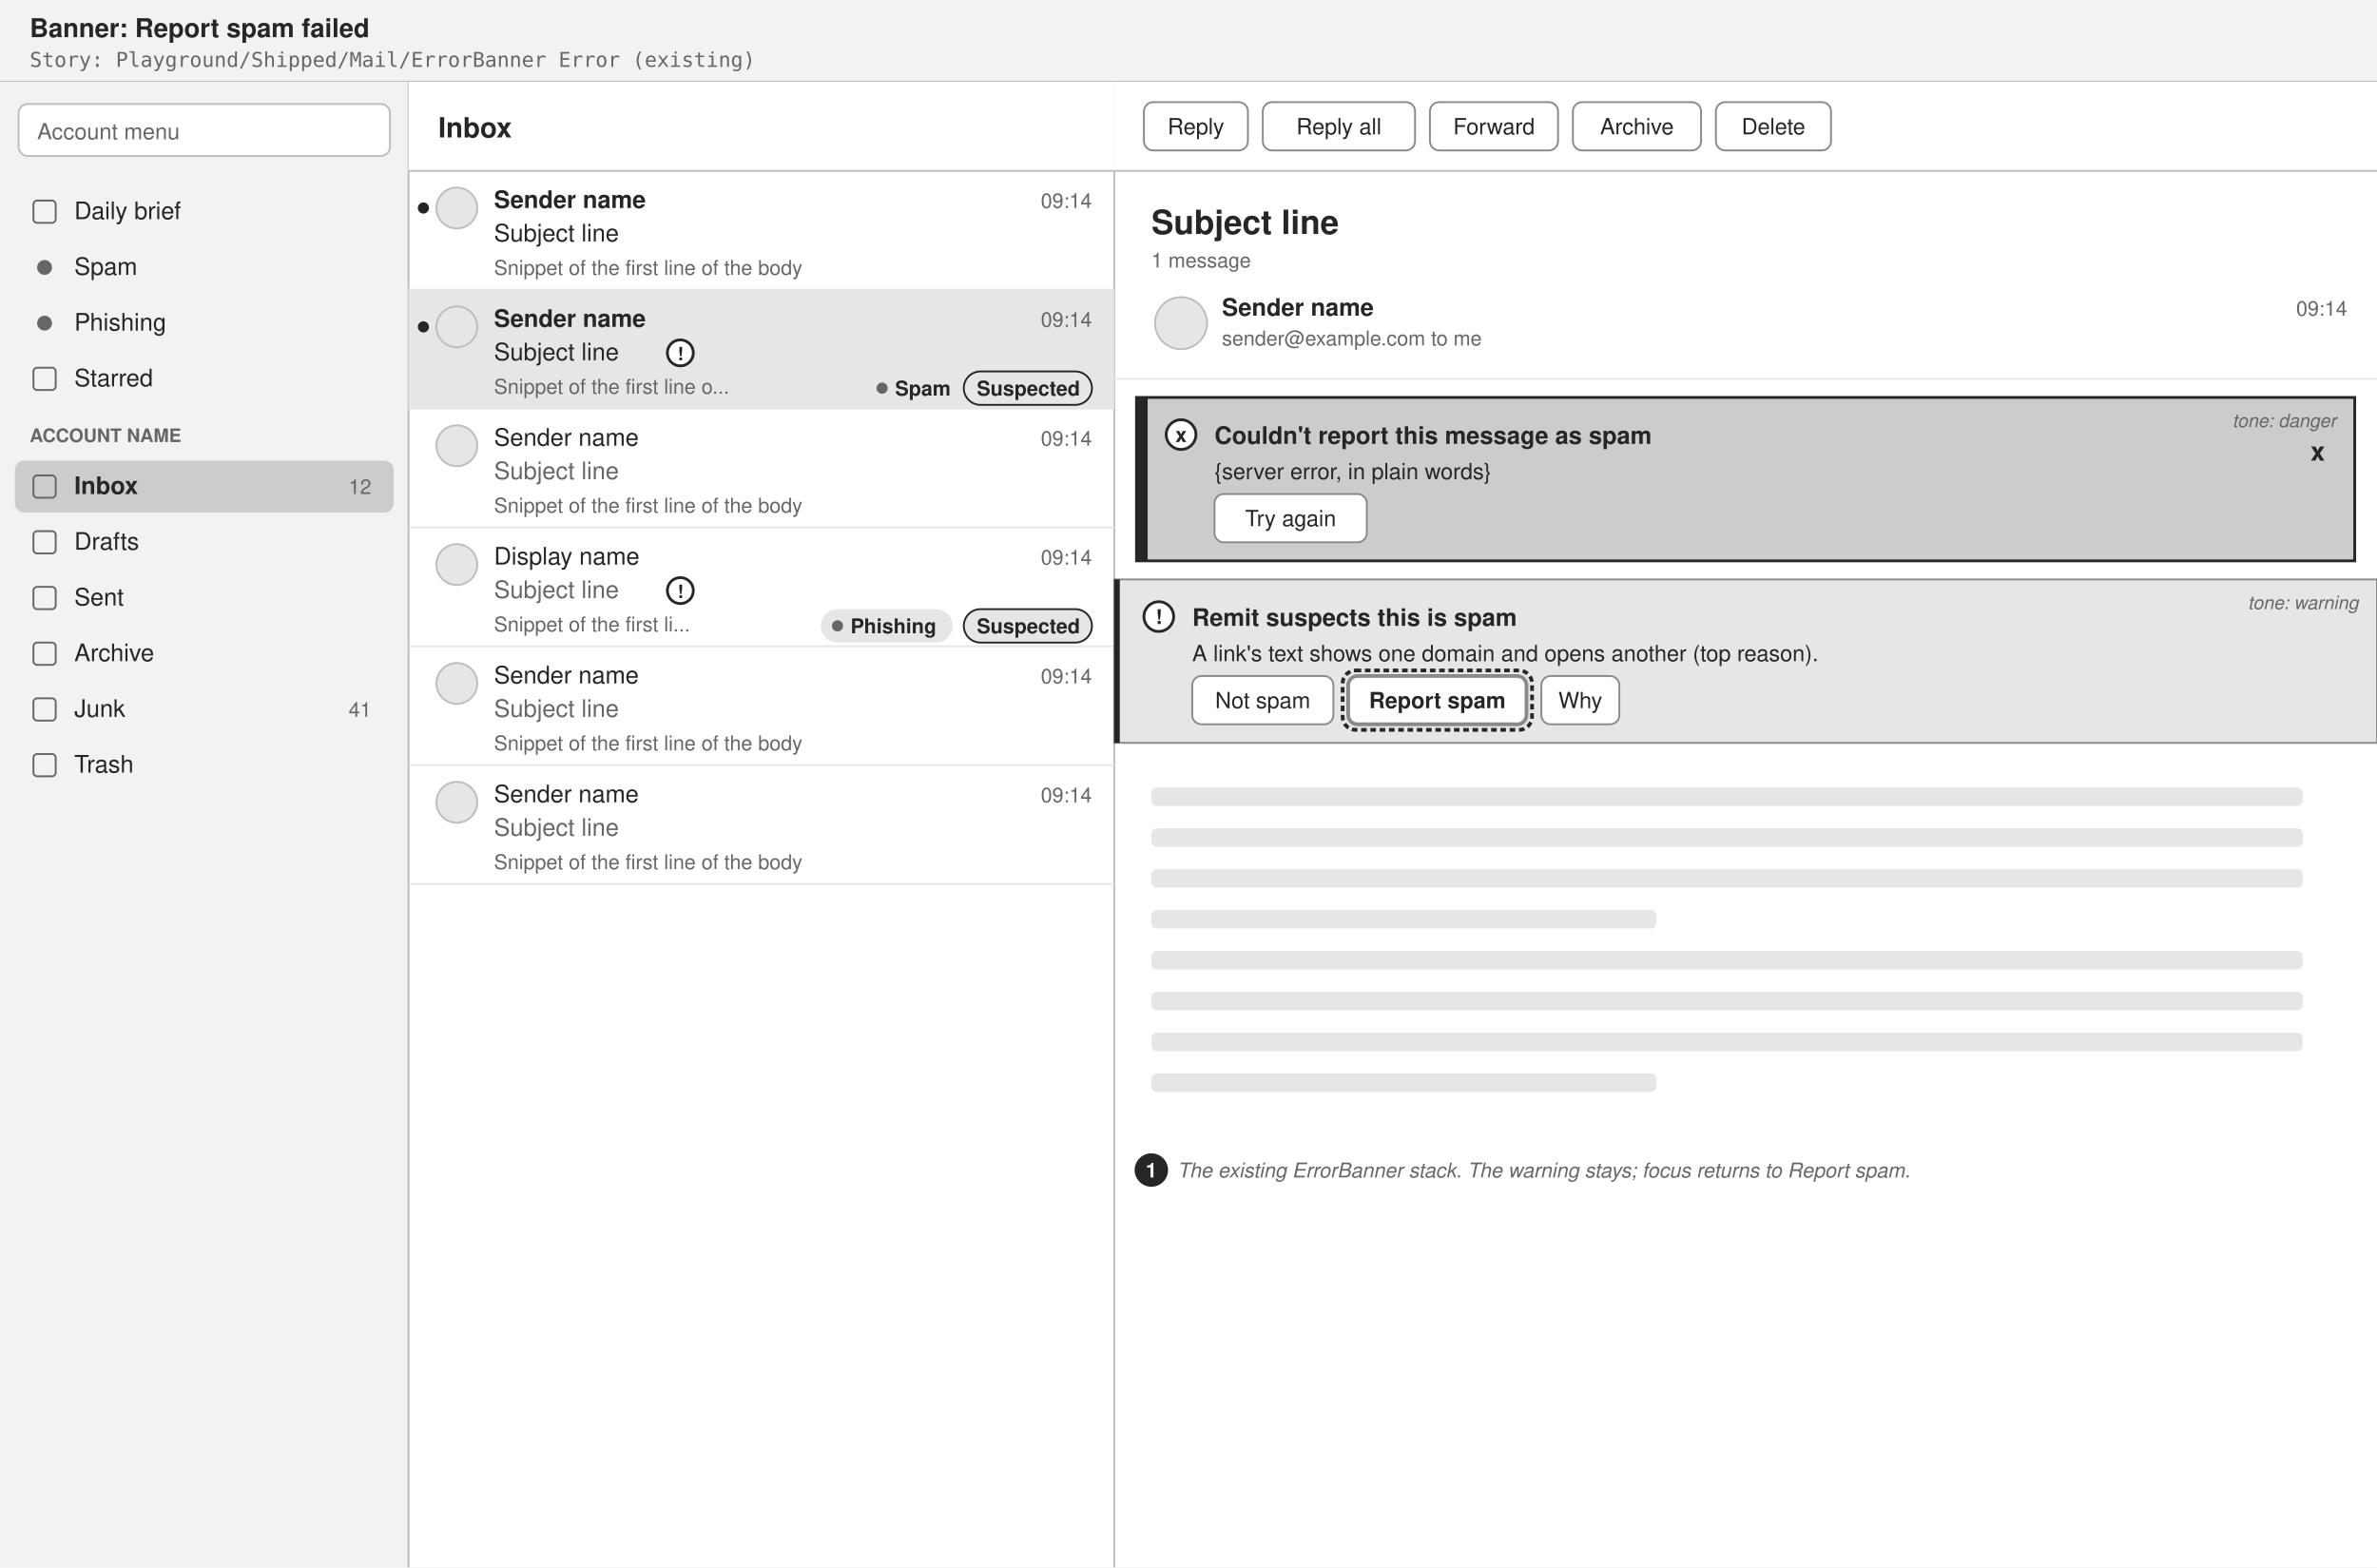
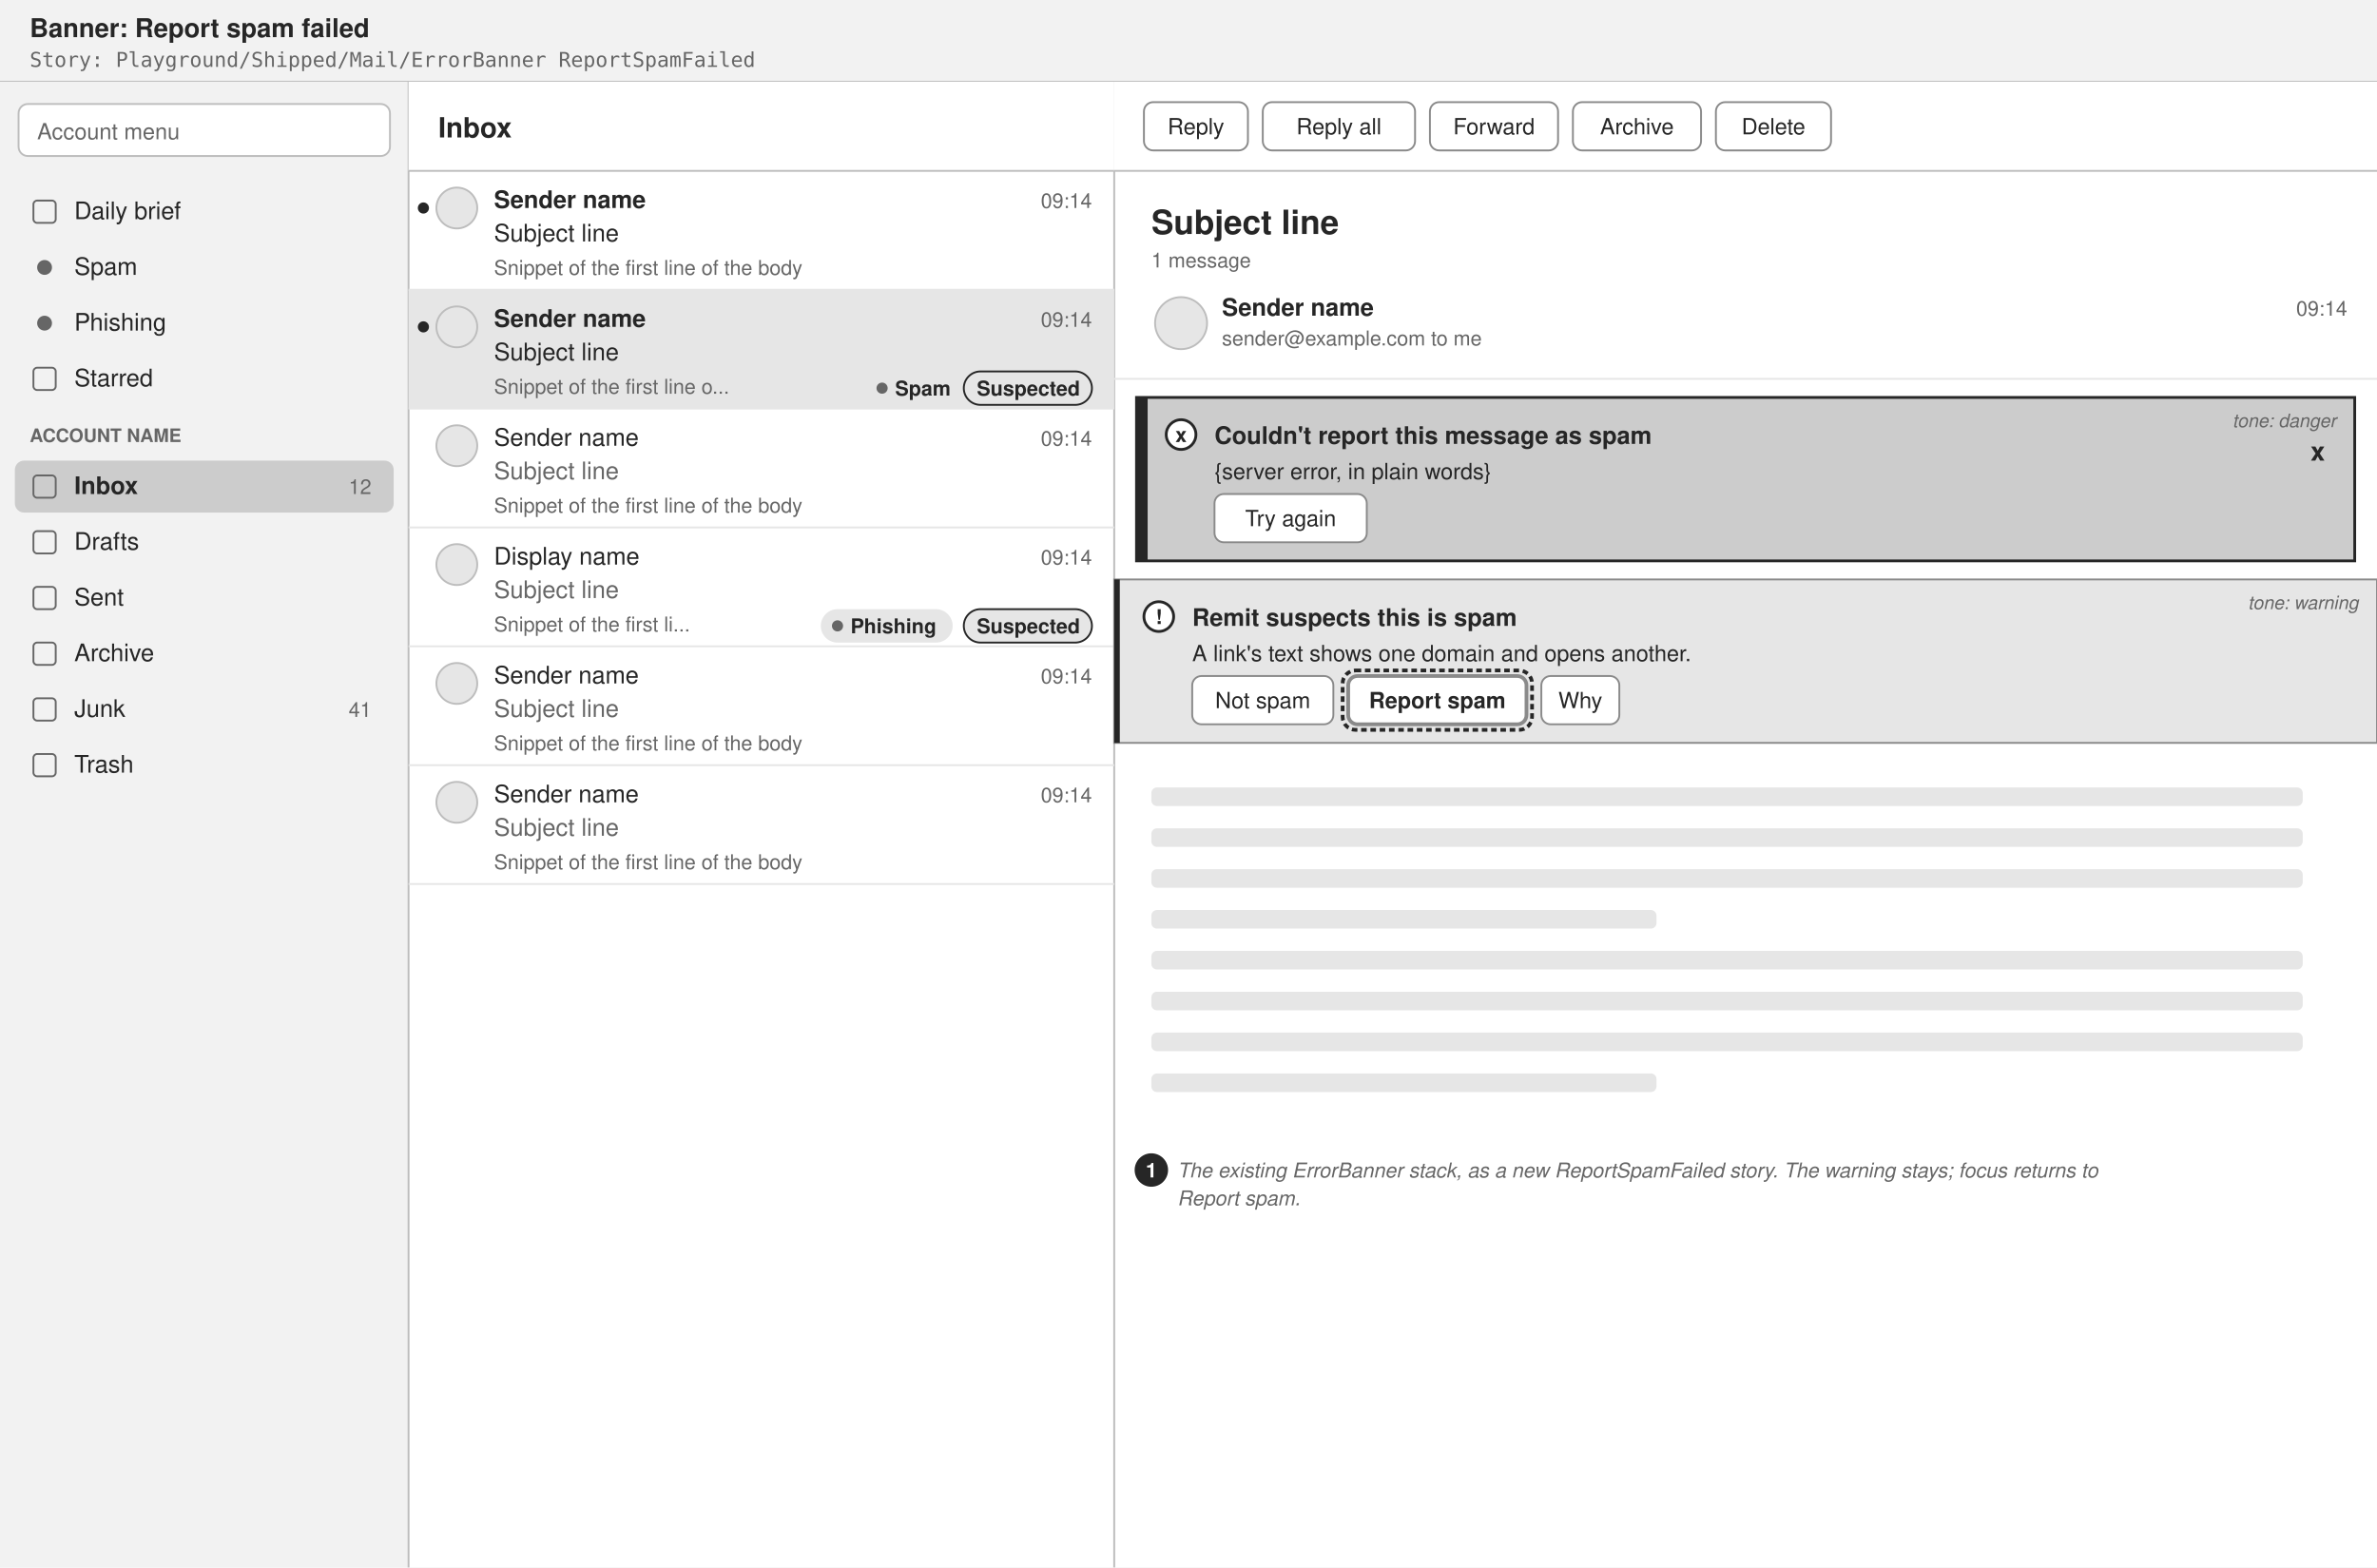
<svg xmlns="http://www.w3.org/2000/svg" width="1280" height="844" viewBox="0 0 1280 844" font-family="Helvetica, Arial, sans-serif">
  <rect x="0" y="0" width="1280" height="844" fill="#ffffff" stroke="none" stroke-width="1" />
  <rect x="0" y="0" width="1280" height="44" fill="#f2f2f2" stroke="none" stroke-width="1" />
  <line x1="0" y1="44" x2="1280" y2="44" stroke="#bdbdbd" stroke-width="1" />
  <text x="16" y="20" font-size="14" fill="#262626" font-weight="700">Banner: Report spam failed</text>
-   <text x="16" y="36" font-size="11" fill="#666666" font-family="monospace">Story: Playground/Shipped/Mail/ErrorBanner Error (existing)</text>
+   <text x="16" y="36" font-size="11" fill="#666666" font-family="monospace">Story: Playground/Shipped/Mail/ErrorBanner ReportSpamFailed</text>
  <g transform="translate(0,44)">
    <rect x="0" y="0" width="220" height="800" fill="#f2f2f2" stroke="none" stroke-width="1" />
    <line x1="220" y1="0" x2="220" y2="800" stroke="#bdbdbd" stroke-width="1" />
    <rect x="10" y="12" width="200" height="28" fill="#ffffff" stroke="#bdbdbd" stroke-width="1" rx="5" />
    <text x="20" y="31" font-size="12" fill="#666666">Account menu</text>
    <rect x="18" y="64" width="12" height="12" fill="none" stroke="#666666" stroke-width="1" rx="2" />
    <text x="40" y="74" font-size="13" fill="#262626" font-weight="400">Daily brief</text>
    <circle cx="24" cy="100" r="4" fill="#666666" />
    <text x="40" y="104" font-size="13" fill="#262626" font-weight="400">Spam</text>
    <circle cx="24" cy="130" r="4" fill="#666666" />
    <text x="40" y="134" font-size="13" fill="#262626" font-weight="400">Phishing</text>
    <rect x="18" y="154" width="12" height="12" fill="none" stroke="#666666" stroke-width="1" rx="2" />
    <text x="40" y="164" font-size="13" fill="#262626" font-weight="400">Starred</text>
    <text x="16" y="194" font-size="10" fill="#666666" font-weight="700">ACCOUNT NAME</text>
    <rect x="8" y="204" width="204" height="28" fill="#cccccc" stroke="none" stroke-width="1" rx="5" />
    <rect x="18" y="212" width="12" height="12" fill="none" stroke="#666666" stroke-width="1" rx="2" />
    <text x="40" y="222" font-size="13" fill="#262626" font-weight="600">Inbox</text>
    <text x="200" y="222" font-size="11" fill="#666666" text-anchor="end">12</text>
    <rect x="18" y="242" width="12" height="12" fill="none" stroke="#666666" stroke-width="1" rx="2" />
    <text x="40" y="252" font-size="13" fill="#262626" font-weight="400">Drafts</text>
    <rect x="18" y="272" width="12" height="12" fill="none" stroke="#666666" stroke-width="1" rx="2" />
    <text x="40" y="282" font-size="13" fill="#262626" font-weight="400">Sent</text>
    <rect x="18" y="302" width="12" height="12" fill="none" stroke="#666666" stroke-width="1" rx="2" />
    <text x="40" y="312" font-size="13" fill="#262626" font-weight="400">Archive</text>
    <rect x="18" y="332" width="12" height="12" fill="none" stroke="#666666" stroke-width="1" rx="2" />
    <text x="40" y="342" font-size="13" fill="#262626" font-weight="400">Junk</text>
    <text x="200" y="342" font-size="11" fill="#666666" text-anchor="end">41</text>
    <rect x="18" y="362" width="12" height="12" fill="none" stroke="#666666" stroke-width="1" rx="2" />
    <text x="40" y="372" font-size="13" fill="#262626" font-weight="400">Trash</text>
    <line x1="600" y1="0" x2="600" y2="800" stroke="#bdbdbd" stroke-width="1" />
    <rect x="220" y="0" width="380" height="48" fill="#ffffff" stroke="none" stroke-width="1" />
    <line x1="220" y1="48" x2="600" y2="48" stroke="#bdbdbd" stroke-width="1" />
    <text x="236" y="30" font-size="15" fill="#262626" font-weight="700">Inbox</text>
    <circle cx="228" cy="68" r="3" fill="#262626" />
    <circle cx="246" cy="68" r="11" fill="#e6e6e6" stroke="#bdbdbd" />
    <text x="266" y="68" font-size="13" fill="#262626" font-weight="700">Sender name</text>
    <text x="588" y="68" font-size="11" fill="#666666" text-anchor="end">09:14</text>
    <text x="266" y="86" font-size="13" fill="#262626">Subject line</text>
    <text x="266" y="104" font-size="11" fill="#666666">Snippet of the first line of the body</text>
    <line x1="220" y1="112" x2="600" y2="112" stroke="#e6e6e6" stroke-width="1" />
    <rect x="220" y="112" width="380" height="64" fill="#e6e6e6" stroke="none" stroke-width="1" />
    <circle cx="228" cy="132" r="3" fill="#262626" />
    <circle cx="246" cy="132" r="11" fill="#e6e6e6" stroke="#bdbdbd" />
    <text x="266" y="132" font-size="13" fill="#262626" font-weight="700">Sender name</text>
    <text x="588" y="132" font-size="11" fill="#666666" text-anchor="end">09:14</text>
    <text x="266" y="150" font-size="13" fill="#262626">Subject line</text>
-     <circle cx="366.36" cy="146" r="7" fill="#ffffff" stroke="#262626" stroke-width="1.5" />
-     <text x="366.36" y="150" font-size="10" fill="#262626" font-weight="700" text-anchor="middle">!</text>
    <rect x="519" y="156" width="69" height="18" fill="#e6e6e6" stroke="#262626" stroke-width="1" rx="9" />
    <text x="526" y="169" font-size="11" fill="#262626" font-weight="600">Suspected</text>
    <rect x="466" y="156" width="47" height="18" fill="#e6e6e6" stroke="none" stroke-width="1" rx="9" />
    <circle cx="475" cy="165" r="3" fill="#666666" />
    <text x="482" y="169" font-size="11" fill="#262626" font-weight="600">Spam</text>
    <text x="266" y="168" font-size="11" fill="#666666">Snippet of the first line o...</text>
    <line x1="220" y1="176" x2="600" y2="176" stroke="#e6e6e6" stroke-width="1" />
    <circle cx="246" cy="196" r="11" fill="#e6e6e6" stroke="#bdbdbd" />
    <text x="266" y="196" font-size="13" fill="#262626" font-weight="500">Sender name</text>
    <text x="588" y="196" font-size="11" fill="#666666" text-anchor="end">09:14</text>
    <text x="266" y="214" font-size="13" fill="#666666">Subject line</text>
    <text x="266" y="232" font-size="11" fill="#666666">Snippet of the first line of the body</text>
    <line x1="220" y1="240" x2="600" y2="240" stroke="#e6e6e6" stroke-width="1" />
    <circle cx="246" cy="260" r="11" fill="#e6e6e6" stroke="#bdbdbd" />
    <text x="266" y="260" font-size="13" fill="#262626" font-weight="500">Display name</text>
    <text x="588" y="260" font-size="11" fill="#666666" text-anchor="end">09:14</text>
    <text x="266" y="278" font-size="13" fill="#666666">Subject line</text>
-     <circle cx="366.36" cy="274" r="7" fill="#ffffff" stroke="#262626" stroke-width="1.5" />
-     <text x="366.36" y="278" font-size="10" fill="#262626" font-weight="700" text-anchor="middle">!</text>
    <rect x="519" y="284" width="69" height="18" fill="#e6e6e6" stroke="#262626" stroke-width="1" rx="9" />
    <text x="526" y="297" font-size="11" fill="#262626" font-weight="600">Suspected</text>
    <rect x="442" y="284" width="71" height="18" fill="#e6e6e6" stroke="none" stroke-width="1" rx="9" />
    <circle cx="451" cy="293" r="3" fill="#666666" />
    <text x="458" y="297" font-size="11" fill="#262626" font-weight="600">Phishing</text>
    <text x="266" y="296" font-size="11" fill="#666666">Snippet of the first li...</text>
    <line x1="220" y1="304" x2="600" y2="304" stroke="#e6e6e6" stroke-width="1" />
    <circle cx="246" cy="324" r="11" fill="#e6e6e6" stroke="#bdbdbd" />
    <text x="266" y="324" font-size="13" fill="#262626" font-weight="500">Sender name</text>
    <text x="588" y="324" font-size="11" fill="#666666" text-anchor="end">09:14</text>
    <text x="266" y="342" font-size="13" fill="#666666">Subject line</text>
    <text x="266" y="360" font-size="11" fill="#666666">Snippet of the first line of the body</text>
    <line x1="220" y1="368" x2="600" y2="368" stroke="#e6e6e6" stroke-width="1" />
    <circle cx="246" cy="388" r="11" fill="#e6e6e6" stroke="#bdbdbd" />
    <text x="266" y="388" font-size="13" fill="#262626" font-weight="500">Sender name</text>
    <text x="588" y="388" font-size="11" fill="#666666" text-anchor="end">09:14</text>
    <text x="266" y="406" font-size="13" fill="#666666">Subject line</text>
    <text x="266" y="424" font-size="11" fill="#666666">Snippet of the first line of the body</text>
    <line x1="220" y1="432" x2="600" y2="432" stroke="#e6e6e6" stroke-width="1" />
    <rect x="600" y="0" width="680" height="48" fill="#ffffff" stroke="none" stroke-width="1" />
    <line x1="600" y1="48" x2="1280" y2="48" stroke="#bdbdbd" stroke-width="1" />
    <rect x="616" y="11" width="56" height="26" fill="#ffffff" stroke="#8a8a8a" stroke-width="1" rx="5" />
    <text x="644" y="28.32" font-size="12" fill="#262626" font-weight="500" text-anchor="middle">Reply</text>
    <rect x="680" y="11" width="82" height="26" fill="#ffffff" stroke="#8a8a8a" stroke-width="1" rx="5" />
    <text x="721" y="28.32" font-size="12" fill="#262626" font-weight="500" text-anchor="middle">Reply all</text>
    <rect x="770" y="11" width="69" height="26" fill="#ffffff" stroke="#8a8a8a" stroke-width="1" rx="5" />
    <text x="804.5" y="28.32" font-size="12" fill="#262626" font-weight="500" text-anchor="middle">Forward</text>
    <rect x="847" y="11" width="69" height="26" fill="#ffffff" stroke="#8a8a8a" stroke-width="1" rx="5" />
    <text x="881.5" y="28.32" font-size="12" fill="#262626" font-weight="500" text-anchor="middle">Archive</text>
    <rect x="924" y="11" width="62" height="26" fill="#ffffff" stroke="#8a8a8a" stroke-width="1" rx="5" />
    <text x="955" y="28.32" font-size="12" fill="#262626" font-weight="500" text-anchor="middle">Delete</text>
    <text x="620" y="82" font-size="18" fill="#262626" font-weight="700">Subject line</text>
    <text x="620" y="100" font-size="11" fill="#666666">1 message</text>
    <circle cx="636" cy="130" r="14" fill="#e6e6e6" stroke="#bdbdbd" />
    <text x="658" y="126" font-size="13" fill="#262626" font-weight="600">Sender name</text>
    <text x="658" y="142" font-size="11" fill="#666666">sender@example.com  to me</text>
    <text x="1264" y="126" font-size="11" fill="#666666" text-anchor="end">09:14</text>
    <line x1="600" y1="160" x2="1280" y2="160" stroke="#e6e6e6" stroke-width="1" />
    <rect x="612" y="170" width="656" height="88" fill="#cccccc" stroke="#262626" stroke-width="1.5" />
    <rect x="612" y="170" width="6" height="88" fill="#262626" stroke="none" stroke-width="1" />
    <circle cx="636" cy="190" r="8" fill="#ffffff" stroke="#262626" stroke-width="1.5" />
    <text x="636" y="194" font-size="11" fill="#262626" font-weight="700" text-anchor="middle">x</text>
    <text x="1258" y="186" font-size="10" fill="#666666" text-anchor="end" font-style="italic">tone: danger</text>
    <text x="654" y="195" font-size="13" fill="#262626" font-weight="700">Couldn't report this message as spam</text>
    <text x="654" y="214" font-size="12" fill="#262626">{server error, in plain words}</text>
    <rect x="654" y="222" width="82" height="26" fill="#ffffff" stroke="#8a8a8a" stroke-width="1" rx="5" />
    <text x="695" y="239.32" font-size="12" fill="#262626" font-weight="500" text-anchor="middle">Try again</text>
    <text x="1252" y="204" font-size="14" fill="#262626" font-weight="700" text-anchor="end">x</text>
    <rect x="600" y="268" width="680" height="88" fill="#e6e6e6" stroke="#8a8a8a" stroke-width="1" />
    <rect x="600" y="268" width="3" height="88" fill="#262626" stroke="none" stroke-width="1" />
    <circle cx="624" cy="288" r="8" fill="#ffffff" stroke="#262626" stroke-width="1.5" />
    <text x="624" y="292" font-size="11" fill="#262626" font-weight="700" text-anchor="middle">!</text>
    <text x="1270" y="284" font-size="10" fill="#666666" text-anchor="end" font-style="italic">tone: warning</text>
    <text x="642" y="293" font-size="13" fill="#262626" font-weight="700">Remit suspects this is spam</text>
-     <text x="642" y="312" font-size="12" fill="#262626">A link's text shows one domain and opens another (top reason).</text>
+     <text x="642" y="312" font-size="12" fill="#262626">A link's text shows one domain and opens another.</text>
    <rect x="642" y="320" width="76" height="26" fill="#ffffff" stroke="#8a8a8a" stroke-width="1" rx="5" />
    <text x="680" y="337.32" font-size="12" fill="#262626" font-weight="500" text-anchor="middle">Not spam</text>
    <rect x="726" y="320" width="96" height="26" fill="#ffffff" stroke="#8a8a8a" stroke-width="2" rx="5" />
    <rect x="723" y="317" width="102" height="32" fill="none" stroke="#262626" stroke-width="2" rx="7" stroke-dasharray="3 2" />
    <text x="774" y="337.32" font-size="12" fill="#262626" font-weight="600" text-anchor="middle">Report spam</text>
    <rect x="830" y="320" width="42" height="26" fill="#ffffff" stroke="#8a8a8a" stroke-width="1" rx="5" />
    <text x="851" y="337.32" font-size="12" fill="#262626" font-weight="500" text-anchor="middle">Why</text>
    <rect x="620" y="380" width="620" height="10" fill="#e6e6e6" stroke="none" stroke-width="1" rx="3" />
    <rect x="620" y="402" width="620" height="10" fill="#e6e6e6" stroke="none" stroke-width="1" rx="3" />
    <rect x="620" y="424" width="620" height="10" fill="#e6e6e6" stroke="none" stroke-width="1" rx="3" />
    <rect x="620" y="446" width="272" height="10" fill="#e6e6e6" stroke="none" stroke-width="1" rx="3" />
    <rect x="620" y="468" width="620" height="10" fill="#e6e6e6" stroke="none" stroke-width="1" rx="3" />
    <rect x="620" y="490" width="620" height="10" fill="#e6e6e6" stroke="none" stroke-width="1" rx="3" />
    <rect x="620" y="512" width="620" height="10" fill="#e6e6e6" stroke="none" stroke-width="1" rx="3" />
    <rect x="620" y="534" width="272" height="10" fill="#e6e6e6" stroke="none" stroke-width="1" rx="3" />
    <circle cx="620" cy="586" r="9" fill="#262626" />
    <text x="620" y="590" font-size="11" fill="#fff" font-weight="700" text-anchor="middle">1</text>
-     <text x="634" y="590" font-size="11" fill="#666666" font-style="italic">The existing ErrorBanner stack. The warning stays; focus returns to Report spam.</text>
+     <text x="634" y="590" font-size="11" fill="#666666" font-style="italic">The existing ErrorBanner stack, as a new ReportSpamFailed story. The warning stays; focus returns to</text>
+     <text x="634" y="605" font-size="11" fill="#666666" font-style="italic">Report spam.</text>
  </g>
</svg>
